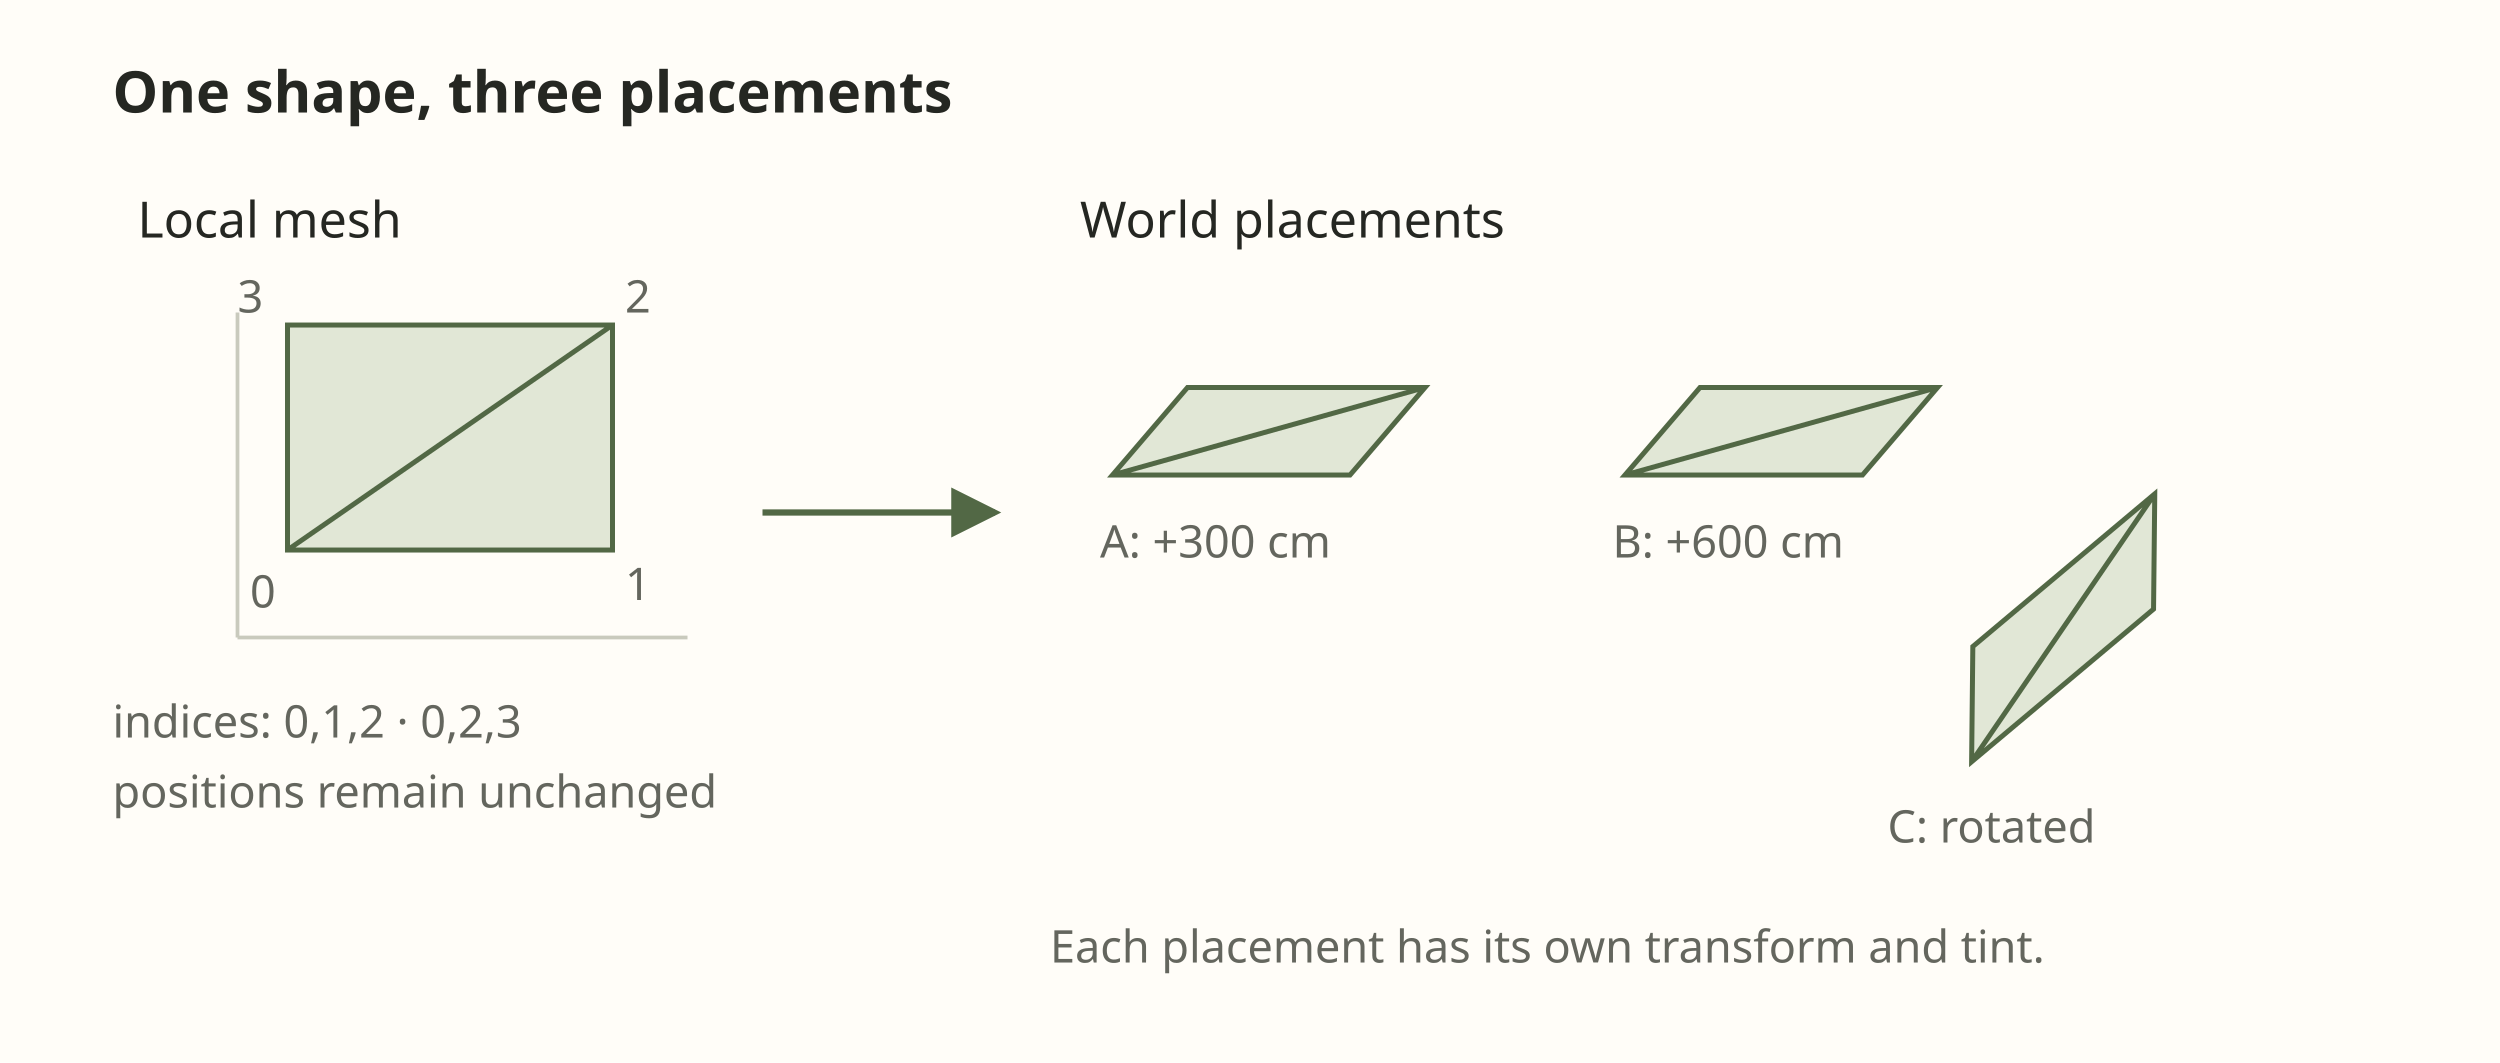
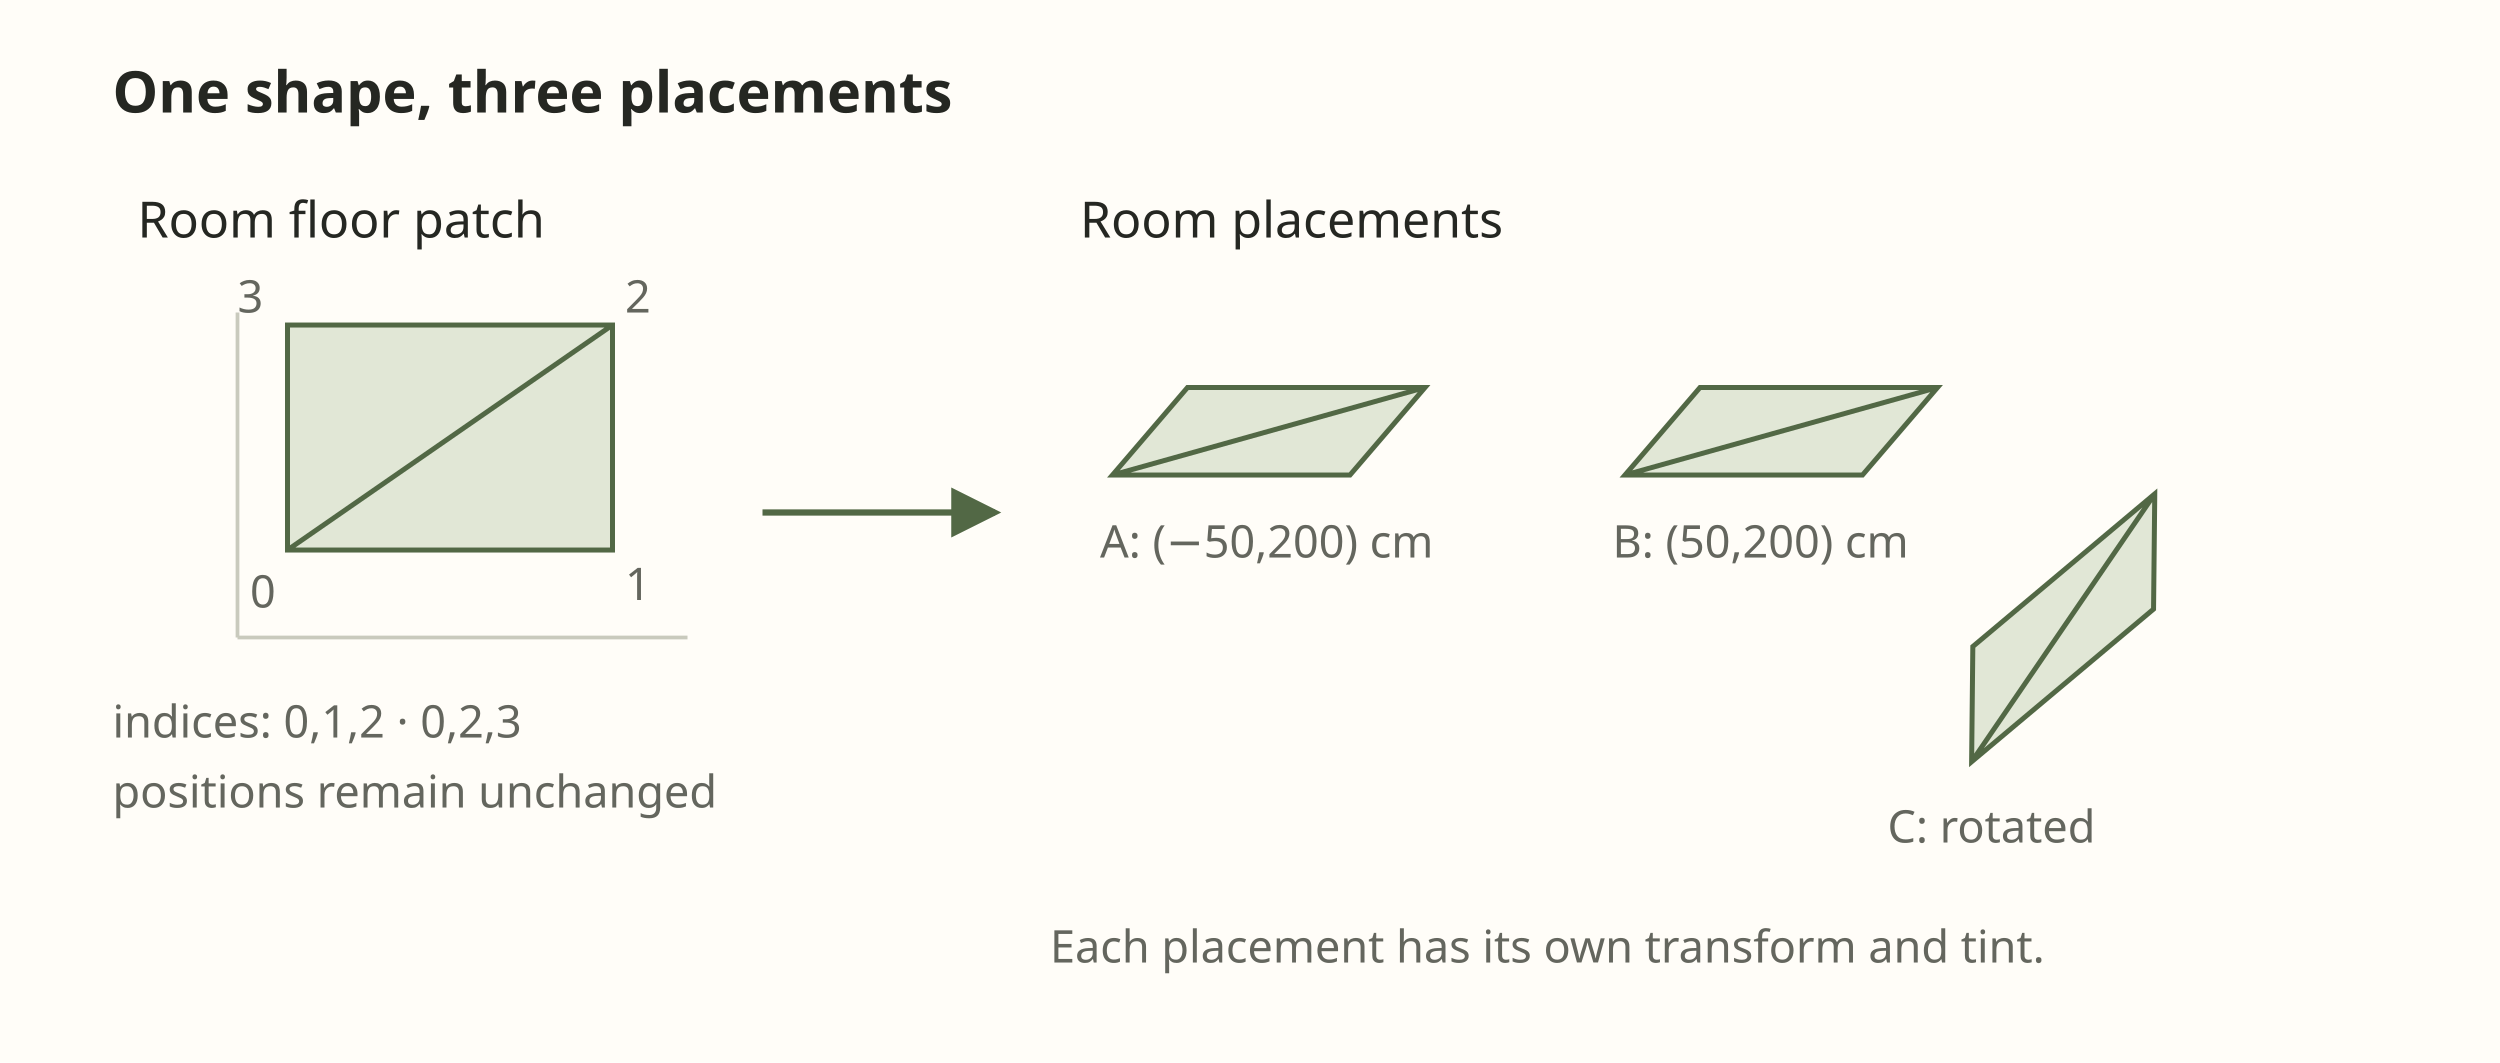
<svg xmlns="http://www.w3.org/2000/svg" viewBox="0 0 1000 425" role="img" aria-labelledby="title desc">
  <defs>
    <marker id="arrow" markerWidth="8" markerHeight="8" refX="7" refY="4" orient="auto-start-reverse">
      <path d="M0,0 L8,4 L0,8" fill="#526845" />
    </marker>
  </defs>
  <style>text{font-family:system-ui,sans-serif;font-size:20px;fill:#252722} .small{font-size:18px;fill:#64665e} .label{font-size:23px;font-weight:600} .line{fill:none;stroke:#526845;stroke-width:2.5;marker-end:url(#arrow)} .grid{fill:none;stroke:#c9cabd;stroke-width:1.5} .slab{fill:#e1e7d6;stroke:#526845;stroke-width:2} .warm{fill:#f1dfd1;stroke:#9a5b34;stroke-width:2}</style>
  <rect width="1000" height="425" fill="#fffdf8" />
  <text x="45" y="45" class="label" text-anchor="start">One shape, three placements</text>
-   <text x="55" y="95" class="" text-anchor="start">Local mesh</text>
+   <text x="55" y="95" class="" text-anchor="start">Room floor patch</text>
  <path d="M95 255 L95 125 M95 255 L275 255" class="grid" />
  <path d="M115 220 L245 220 L245 130 L115 130 Z M115 220 L245 130" class="slab" />
  <text x="100" y="243" class="small" text-anchor="start">0</text>
  <text x="250" y="240" class="small" text-anchor="start">1</text>
  <text x="250" y="125" class="small" text-anchor="start">2</text>
  <text x="95" y="125" class="small" text-anchor="start">3</text>
  <text x="45" y="295" class="small" text-anchor="start">indices: 0,1,2 · 0,2,3</text>
  <text x="45" y="323" class="small" text-anchor="start">positions remain unchanged</text>
  <path d="M305 205 L398 205" class="line" />
-   <text x="432" y="95" class="" text-anchor="start">World placements</text>
+   <text x="432" y="95" class="" text-anchor="start">Room placements</text>
  <text x="420" y="385" class="small" text-anchor="start">Each placement has its own transform and tint.</text>
  <path d="M445 190 l95 0 l30 -35 l-95 0 Z M445 190 l125 -35" class="slab" />
-   <text x="440" y="223" class="small" text-anchor="start">A: +300 cm</text>
+   <text x="440" y="223" class="small" text-anchor="start">A: (−50,200) cm</text>
  <path d="M650 190 l95 0 l30 -35 l-95 0 Z M650 190 l125 -35" class="slab" />
-   <text x="645" y="223" class="small" text-anchor="start">B: +600 cm</text>
+   <text x="645" y="223" class="small" text-anchor="start">B: (50,200) cm</text>
  <path d="M760 270 l95 0 l30 -35 l-95 0 Z M760 270 l125 -35" class="slab" transform="rotate(-40 822 248)" />
  <text x="755" y="337" class="small" text-anchor="start">C: rotated</text>
</svg>
